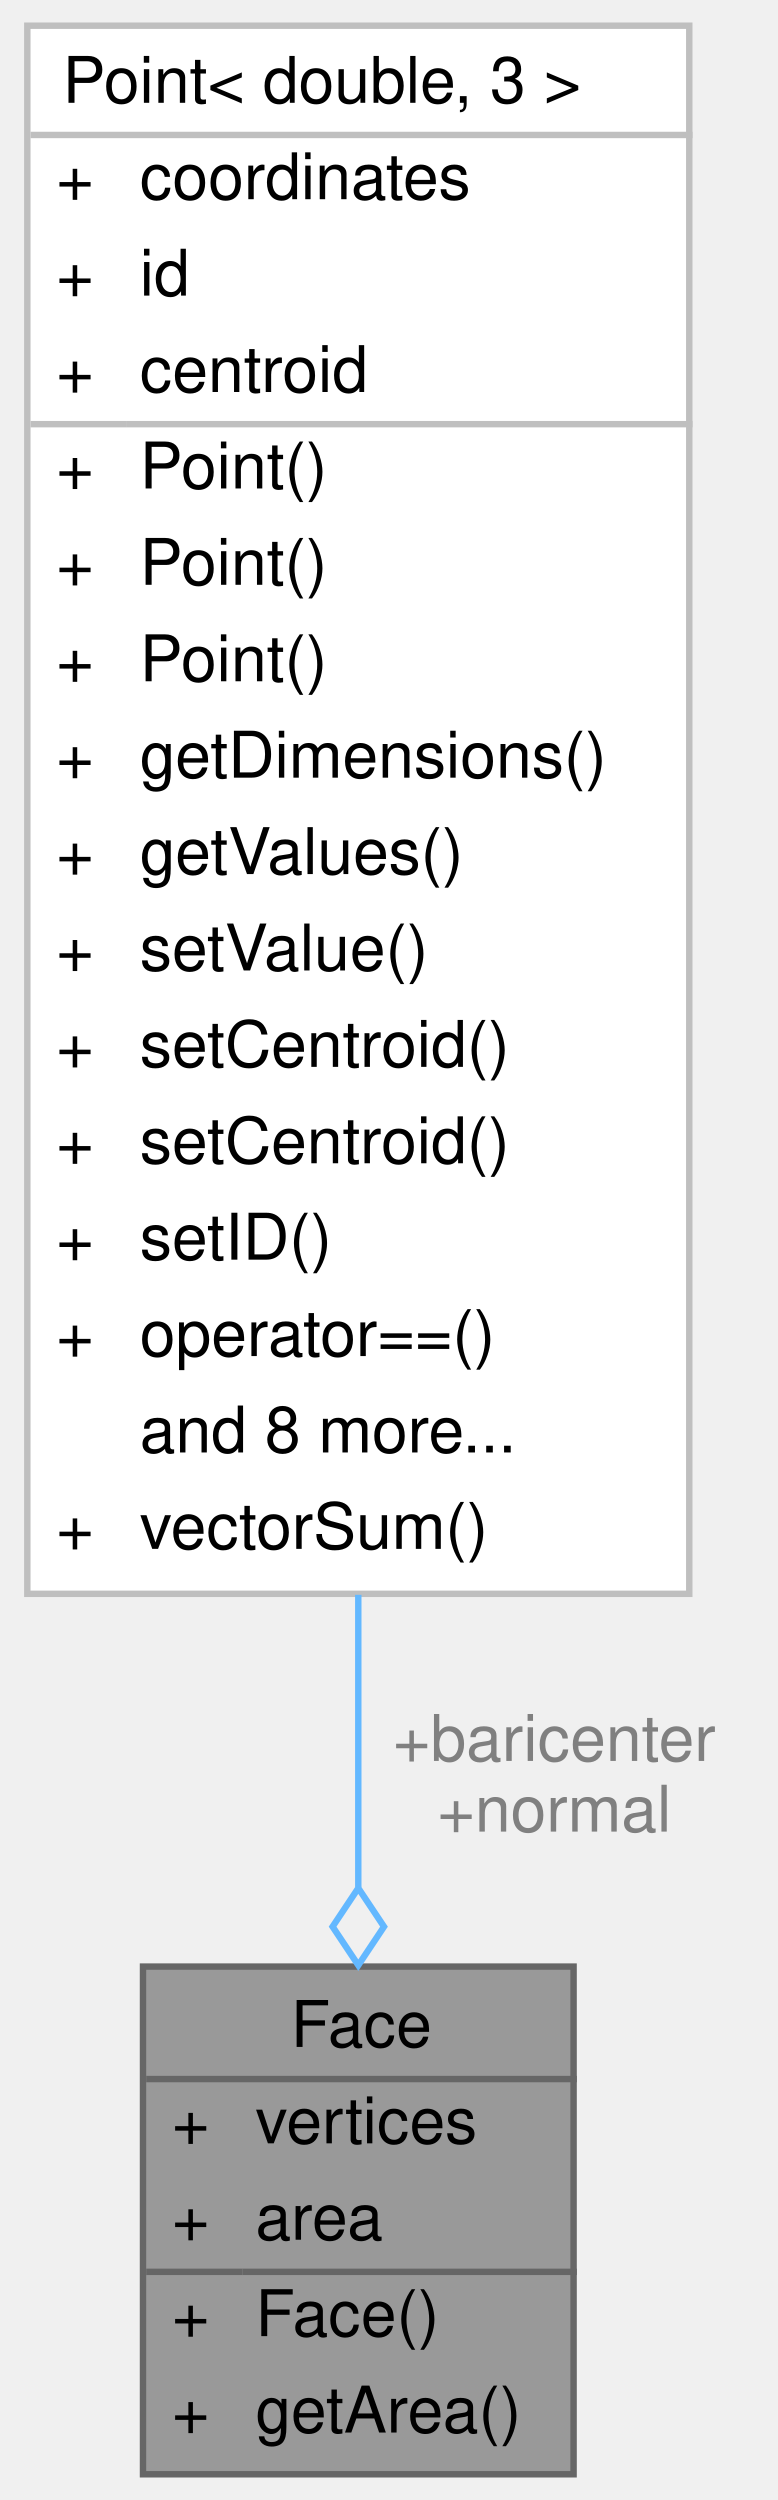
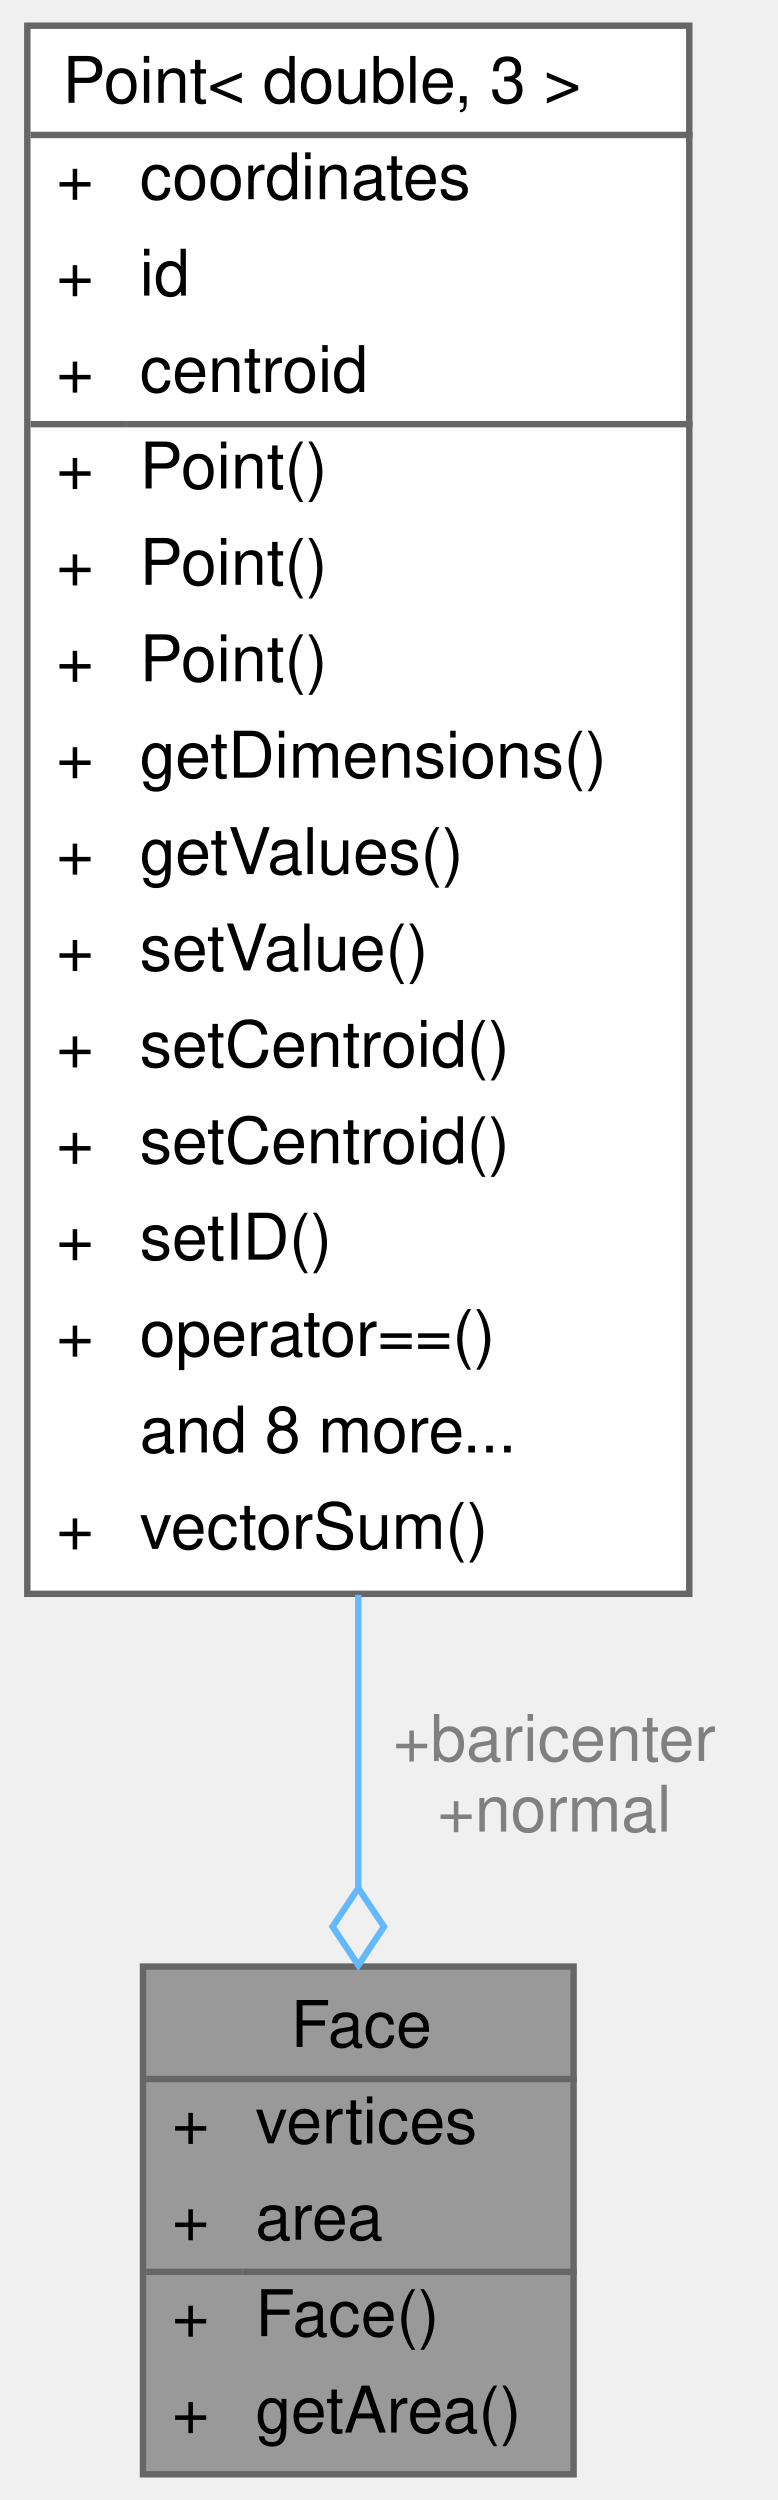
<svg xmlns="http://www.w3.org/2000/svg" xmlns:xlink="http://www.w3.org/1999/xlink" width="121pt" height="389pt" viewBox="0.00 0.00 120.50 389.00">
  <g id="graph0" class="graph" transform="scale(1 1) rotate(0) translate(4 385)">
    <g id="Node000001" class="node">
      <g id="a_Node000001">
-         <a xlink:title=" ">
+         <a xlink:title="Represents a triangular face in a 3D mesh.">
          <polygon fill="#999999" stroke="transparent" points="85,-79 18,-79 18,0 85,0 85,-79" />
          <text text-anchor="start" x="41" y="-66.5" font-family="Helvetica,sans-Serif" font-size="10.00">Face</text>
          <text text-anchor="start" x="22.5" y="-51.5" font-family="Helvetica,sans-Serif" font-size="10.00">+</text>
          <text text-anchor="start" x="35.5" y="-51.5" font-family="Helvetica,sans-Serif" font-size="10.00">vertices</text>
          <text text-anchor="start" x="22.5" y="-36.5" font-family="Helvetica,sans-Serif" font-size="10.00">+</text>
          <text text-anchor="start" x="35.5" y="-36.5" font-family="Helvetica,sans-Serif" font-size="10.00">area</text>
          <text text-anchor="start" x="22.5" y="-21.5" font-family="Helvetica,sans-Serif" font-size="10.00">+</text>
          <text text-anchor="start" x="35.5" y="-21.5" font-family="Helvetica,sans-Serif" font-size="10.00">Face()</text>
          <text text-anchor="start" x="22.5" y="-6.5" font-family="Helvetica,sans-Serif" font-size="10.00">+</text>
          <text text-anchor="start" x="35.5" y="-6.5" font-family="Helvetica,sans-Serif" font-size="10.00">getArea()</text>
          <polygon fill="#666666" stroke="#666666" points="18.5,-61.5 18.5,-61.5 85.5,-61.5 85.5,-61.5 18.5,-61.5" />
          <polygon fill="#666666" stroke="#666666" points="18.5,-31.5 18.5,-31.5 33.5,-31.5 33.5,-31.5 18.5,-31.5" />
          <polygon fill="#666666" stroke="#666666" points="33.5,-31.5 33.5,-31.5 85.5,-31.5 85.5,-31.5 33.5,-31.5" />
          <polygon fill="none" stroke="#666666" points="18,0 18,-79 85,-79 85,0 18,0" />
        </a>
      </g>
    </g>
    <g id="Node000002" class="node">
      <g id="a_Node000002">
        <a xlink:href="classPoint.html" target="_top" xlink:title=" ">
          <polygon fill="white" stroke="transparent" points="103,-381 0,-381 0,-137 103,-137 103,-381" />
          <text text-anchor="start" x="5.5" y="-369" font-family="Helvetica,sans-Serif" font-size="10.00">Point&lt; double, 3 &gt;</text>
          <text text-anchor="start" x="4.5" y="-354" font-family="Helvetica,sans-Serif" font-size="10.00">+</text>
          <text text-anchor="start" x="17.5" y="-354" font-family="Helvetica,sans-Serif" font-size="10.00">coordinates</text>
          <text text-anchor="start" x="4.5" y="-339" font-family="Helvetica,sans-Serif" font-size="10.00">+</text>
          <text text-anchor="start" x="17.5" y="-339" font-family="Helvetica,sans-Serif" font-size="10.00">id</text>
          <text text-anchor="start" x="4.5" y="-324" font-family="Helvetica,sans-Serif" font-size="10.00">+</text>
          <text text-anchor="start" x="17.5" y="-324" font-family="Helvetica,sans-Serif" font-size="10.00">centroid</text>
          <text text-anchor="start" x="4.5" y="-309" font-family="Helvetica,sans-Serif" font-size="10.00">+</text>
          <text text-anchor="start" x="17.5" y="-309" font-family="Helvetica,sans-Serif" font-size="10.00">Point()</text>
          <text text-anchor="start" x="4.5" y="-294" font-family="Helvetica,sans-Serif" font-size="10.00">+</text>
          <text text-anchor="start" x="17.5" y="-294" font-family="Helvetica,sans-Serif" font-size="10.00">Point()</text>
          <text text-anchor="start" x="4.5" y="-279" font-family="Helvetica,sans-Serif" font-size="10.00">+</text>
          <text text-anchor="start" x="17.5" y="-279" font-family="Helvetica,sans-Serif" font-size="10.00">Point()</text>
          <text text-anchor="start" x="4.5" y="-264" font-family="Helvetica,sans-Serif" font-size="10.00">+</text>
          <text text-anchor="start" x="17.5" y="-264" font-family="Helvetica,sans-Serif" font-size="10.00">getDimensions()</text>
          <text text-anchor="start" x="4.5" y="-249" font-family="Helvetica,sans-Serif" font-size="10.00">+</text>
          <text text-anchor="start" x="17.5" y="-249" font-family="Helvetica,sans-Serif" font-size="10.00">getValues()</text>
          <text text-anchor="start" x="4.5" y="-234" font-family="Helvetica,sans-Serif" font-size="10.00">+</text>
          <text text-anchor="start" x="17.5" y="-234" font-family="Helvetica,sans-Serif" font-size="10.00">setValue()</text>
          <text text-anchor="start" x="4.5" y="-219" font-family="Helvetica,sans-Serif" font-size="10.00">+</text>
          <text text-anchor="start" x="17.5" y="-219" font-family="Helvetica,sans-Serif" font-size="10.00">setCentroid()</text>
          <text text-anchor="start" x="4.5" y="-204" font-family="Helvetica,sans-Serif" font-size="10.00">+</text>
          <text text-anchor="start" x="17.5" y="-204" font-family="Helvetica,sans-Serif" font-size="10.00">setCentroid()</text>
          <text text-anchor="start" x="4.5" y="-189" font-family="Helvetica,sans-Serif" font-size="10.00">+</text>
          <text text-anchor="start" x="17.5" y="-189" font-family="Helvetica,sans-Serif" font-size="10.00">setID()</text>
          <text text-anchor="start" x="4.5" y="-174" font-family="Helvetica,sans-Serif" font-size="10.00">+</text>
          <text text-anchor="start" x="17.5" y="-174" font-family="Helvetica,sans-Serif" font-size="10.00">operator==()</text>
          <text text-anchor="start" x="17.5" y="-159" font-family="Helvetica,sans-Serif" font-size="10.00">and 8 more...</text>
          <text text-anchor="start" x="4.5" y="-144" font-family="Helvetica,sans-Serif" font-size="10.00">+</text>
          <text text-anchor="start" x="17.5" y="-144" font-family="Helvetica,sans-Serif" font-size="10.00">vectorSum()</text>
-           <polygon fill="#bfbfbf" stroke="#bfbfbf" points="0.5,-364 0.5,-364 103.5,-364 103.5,-364 0.5,-364" />
-           <polygon fill="#bfbfbf" stroke="#bfbfbf" points="0.5,-319 0.5,-319 15.5,-319 15.5,-319 0.5,-319" />
-           <polygon fill="#bfbfbf" stroke="#bfbfbf" points="15.5,-319 15.5,-319 103.5,-319 103.5,-319 15.5,-319" />
-           <polygon fill="none" stroke="#bfbfbf" points="0,-137 0,-381 103,-381 103,-137 0,-137" />
+           <polygon fill="#666666" stroke="#666666" points="0.5,-364 0.5,-364 103.5,-364 103.5,-364 0.5,-364" />
+           <polygon fill="#666666" stroke="#666666" points="0.5,-319 0.5,-319 15.5,-319 15.5,-319 0.5,-319" />
+           <polygon fill="#666666" stroke="#666666" points="15.5,-319 15.5,-319 103.5,-319 103.5,-319 15.5,-319" />
+           <polygon fill="none" stroke="#666666" points="0,-137 0,-381 103,-381 103,-137 0,-137" />
        </a>
      </g>
    </g>
    <g id="edge1_Node000001_Node000002" class="edge">
      <g id="a_edge1_Node000001_Node000002">
        <a xlink:title=" ">
          <path fill="none" stroke="#63b8ff" d="M51.5,-136.85C51.5,-120.87 51.5,-105.25 51.5,-91.39" />
          <polygon fill="none" stroke="#63b8ff" points="51.5,-91.21 47.5,-85.21 51.5,-79.21 55.5,-85.21 51.5,-91.21" />
        </a>
      </g>
      <text text-anchor="middle" x="82" y="-111" font-family="Helvetica,sans-Serif" font-size="10.00" fill="grey"> +baricenter</text>
      <text text-anchor="middle" x="82" y="-100" font-family="Helvetica,sans-Serif" font-size="10.00" fill="grey">+normal</text>
    </g>
  </g>
</svg>
